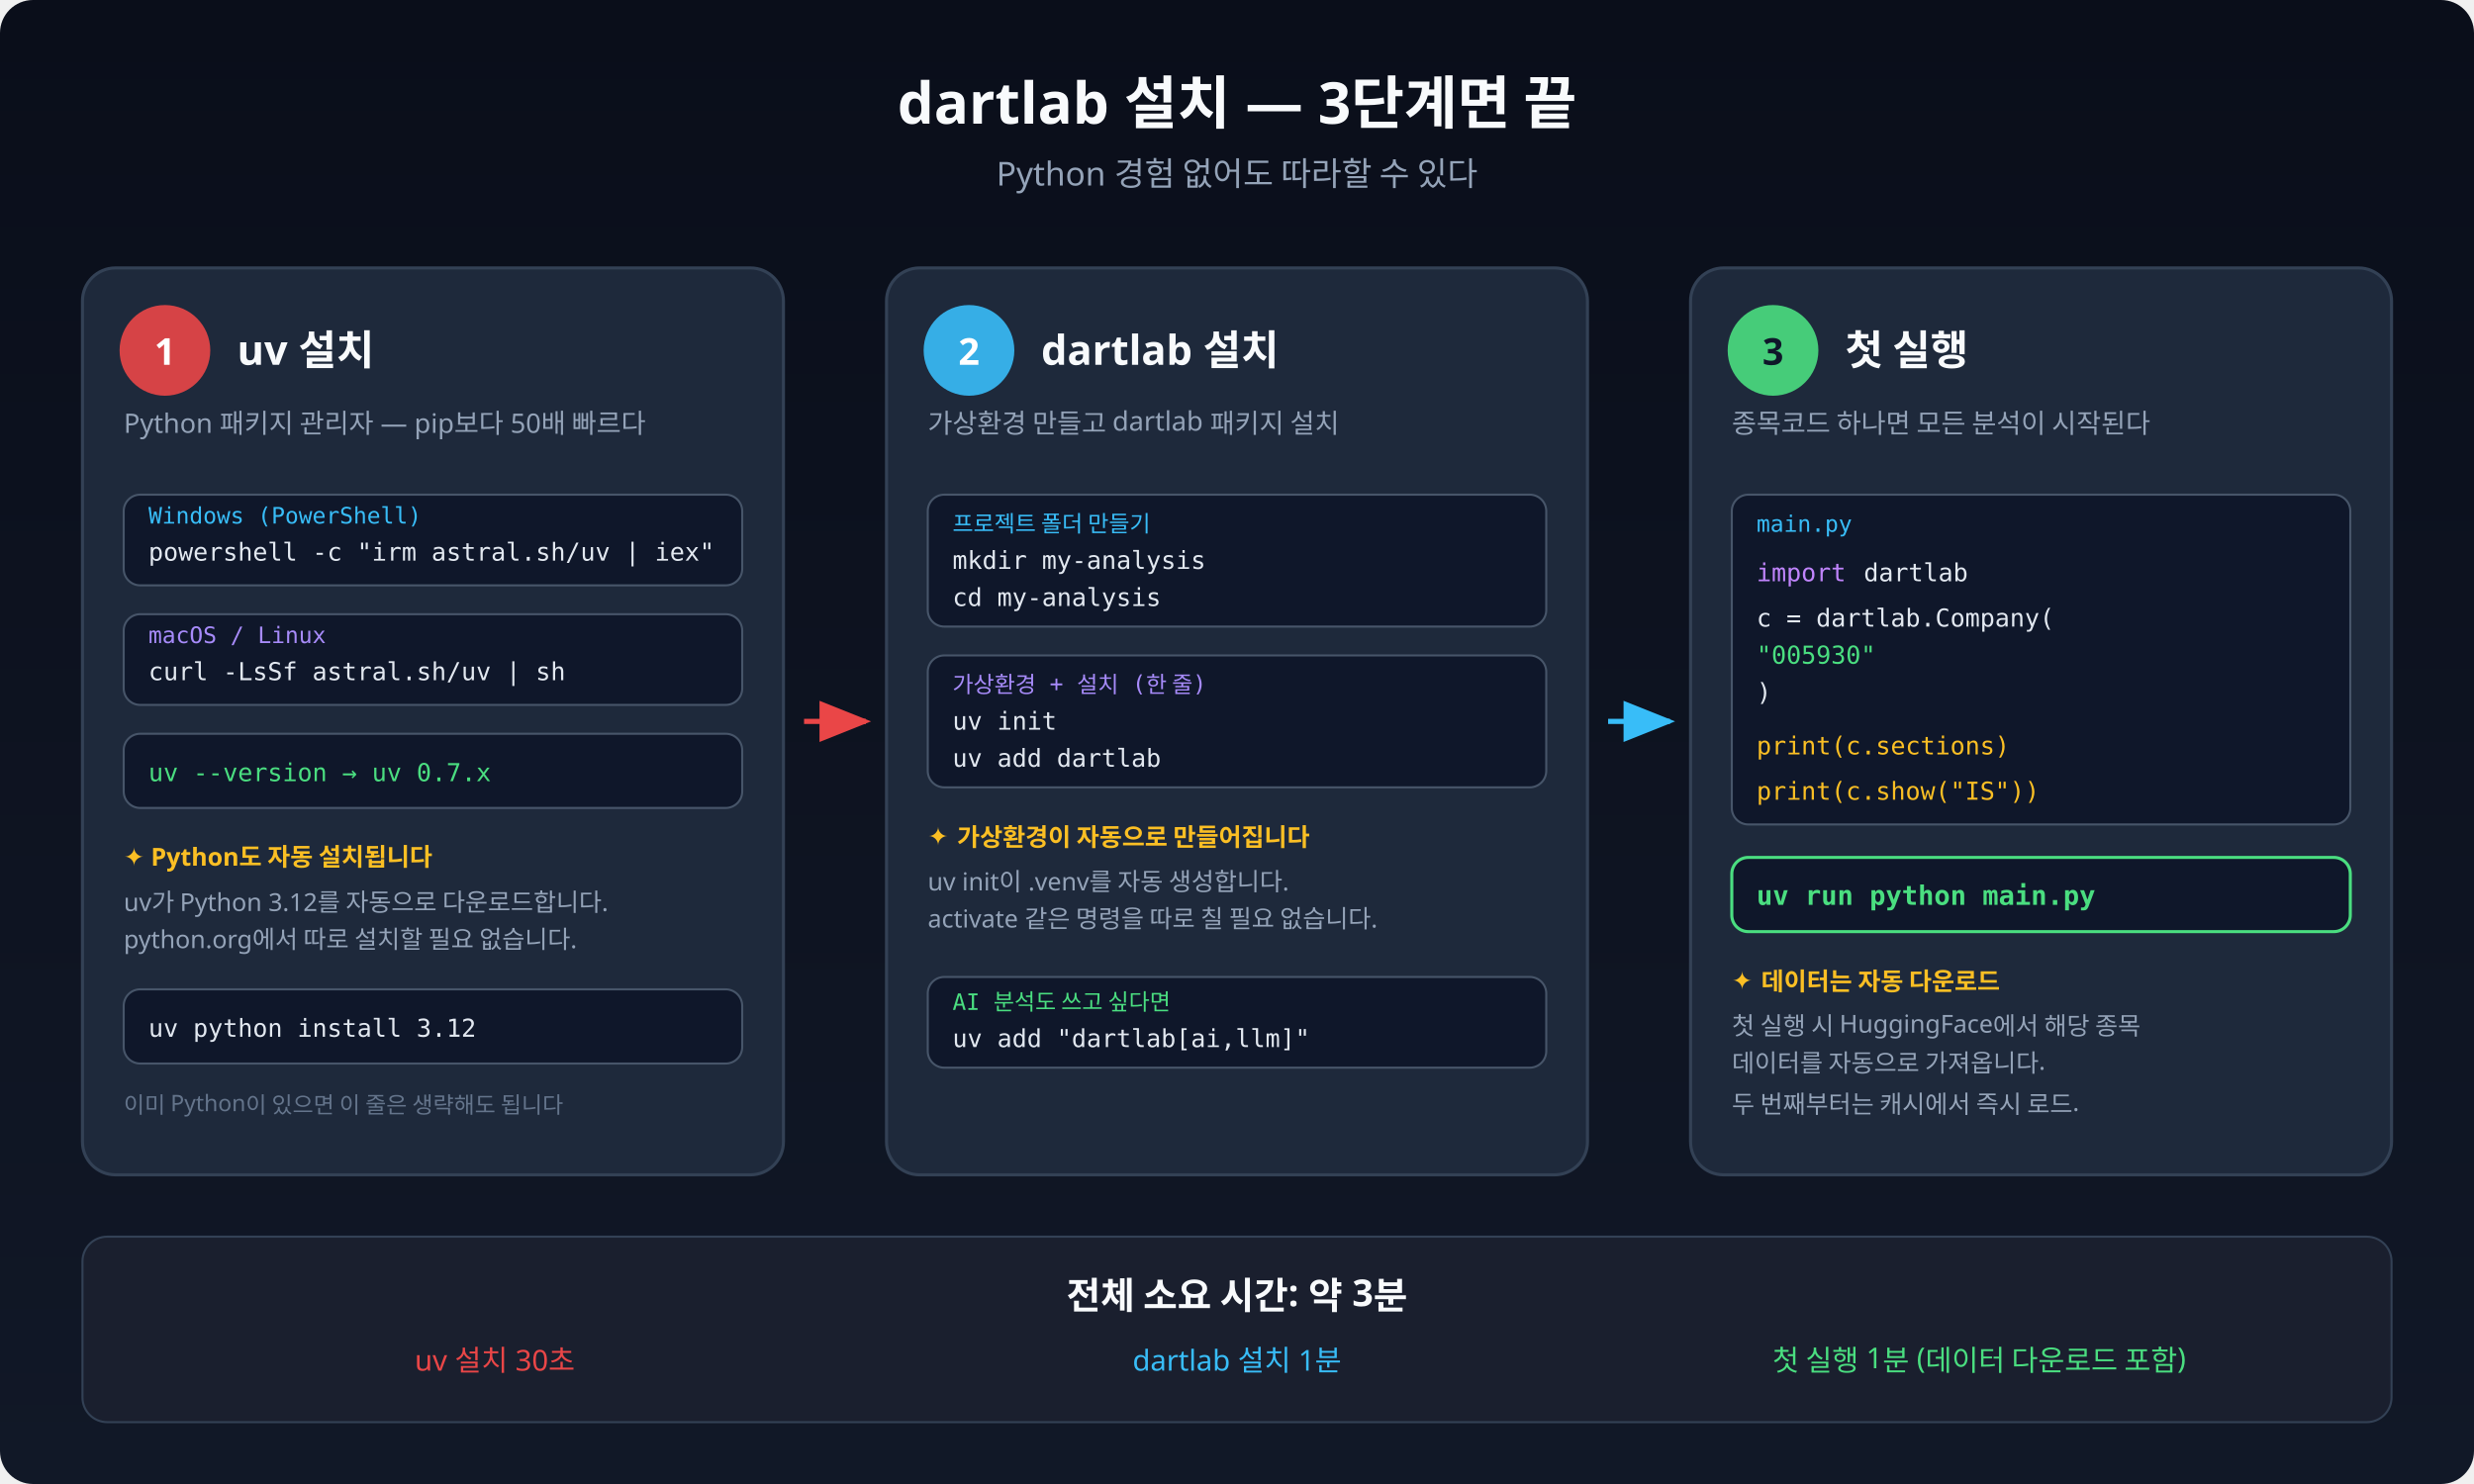
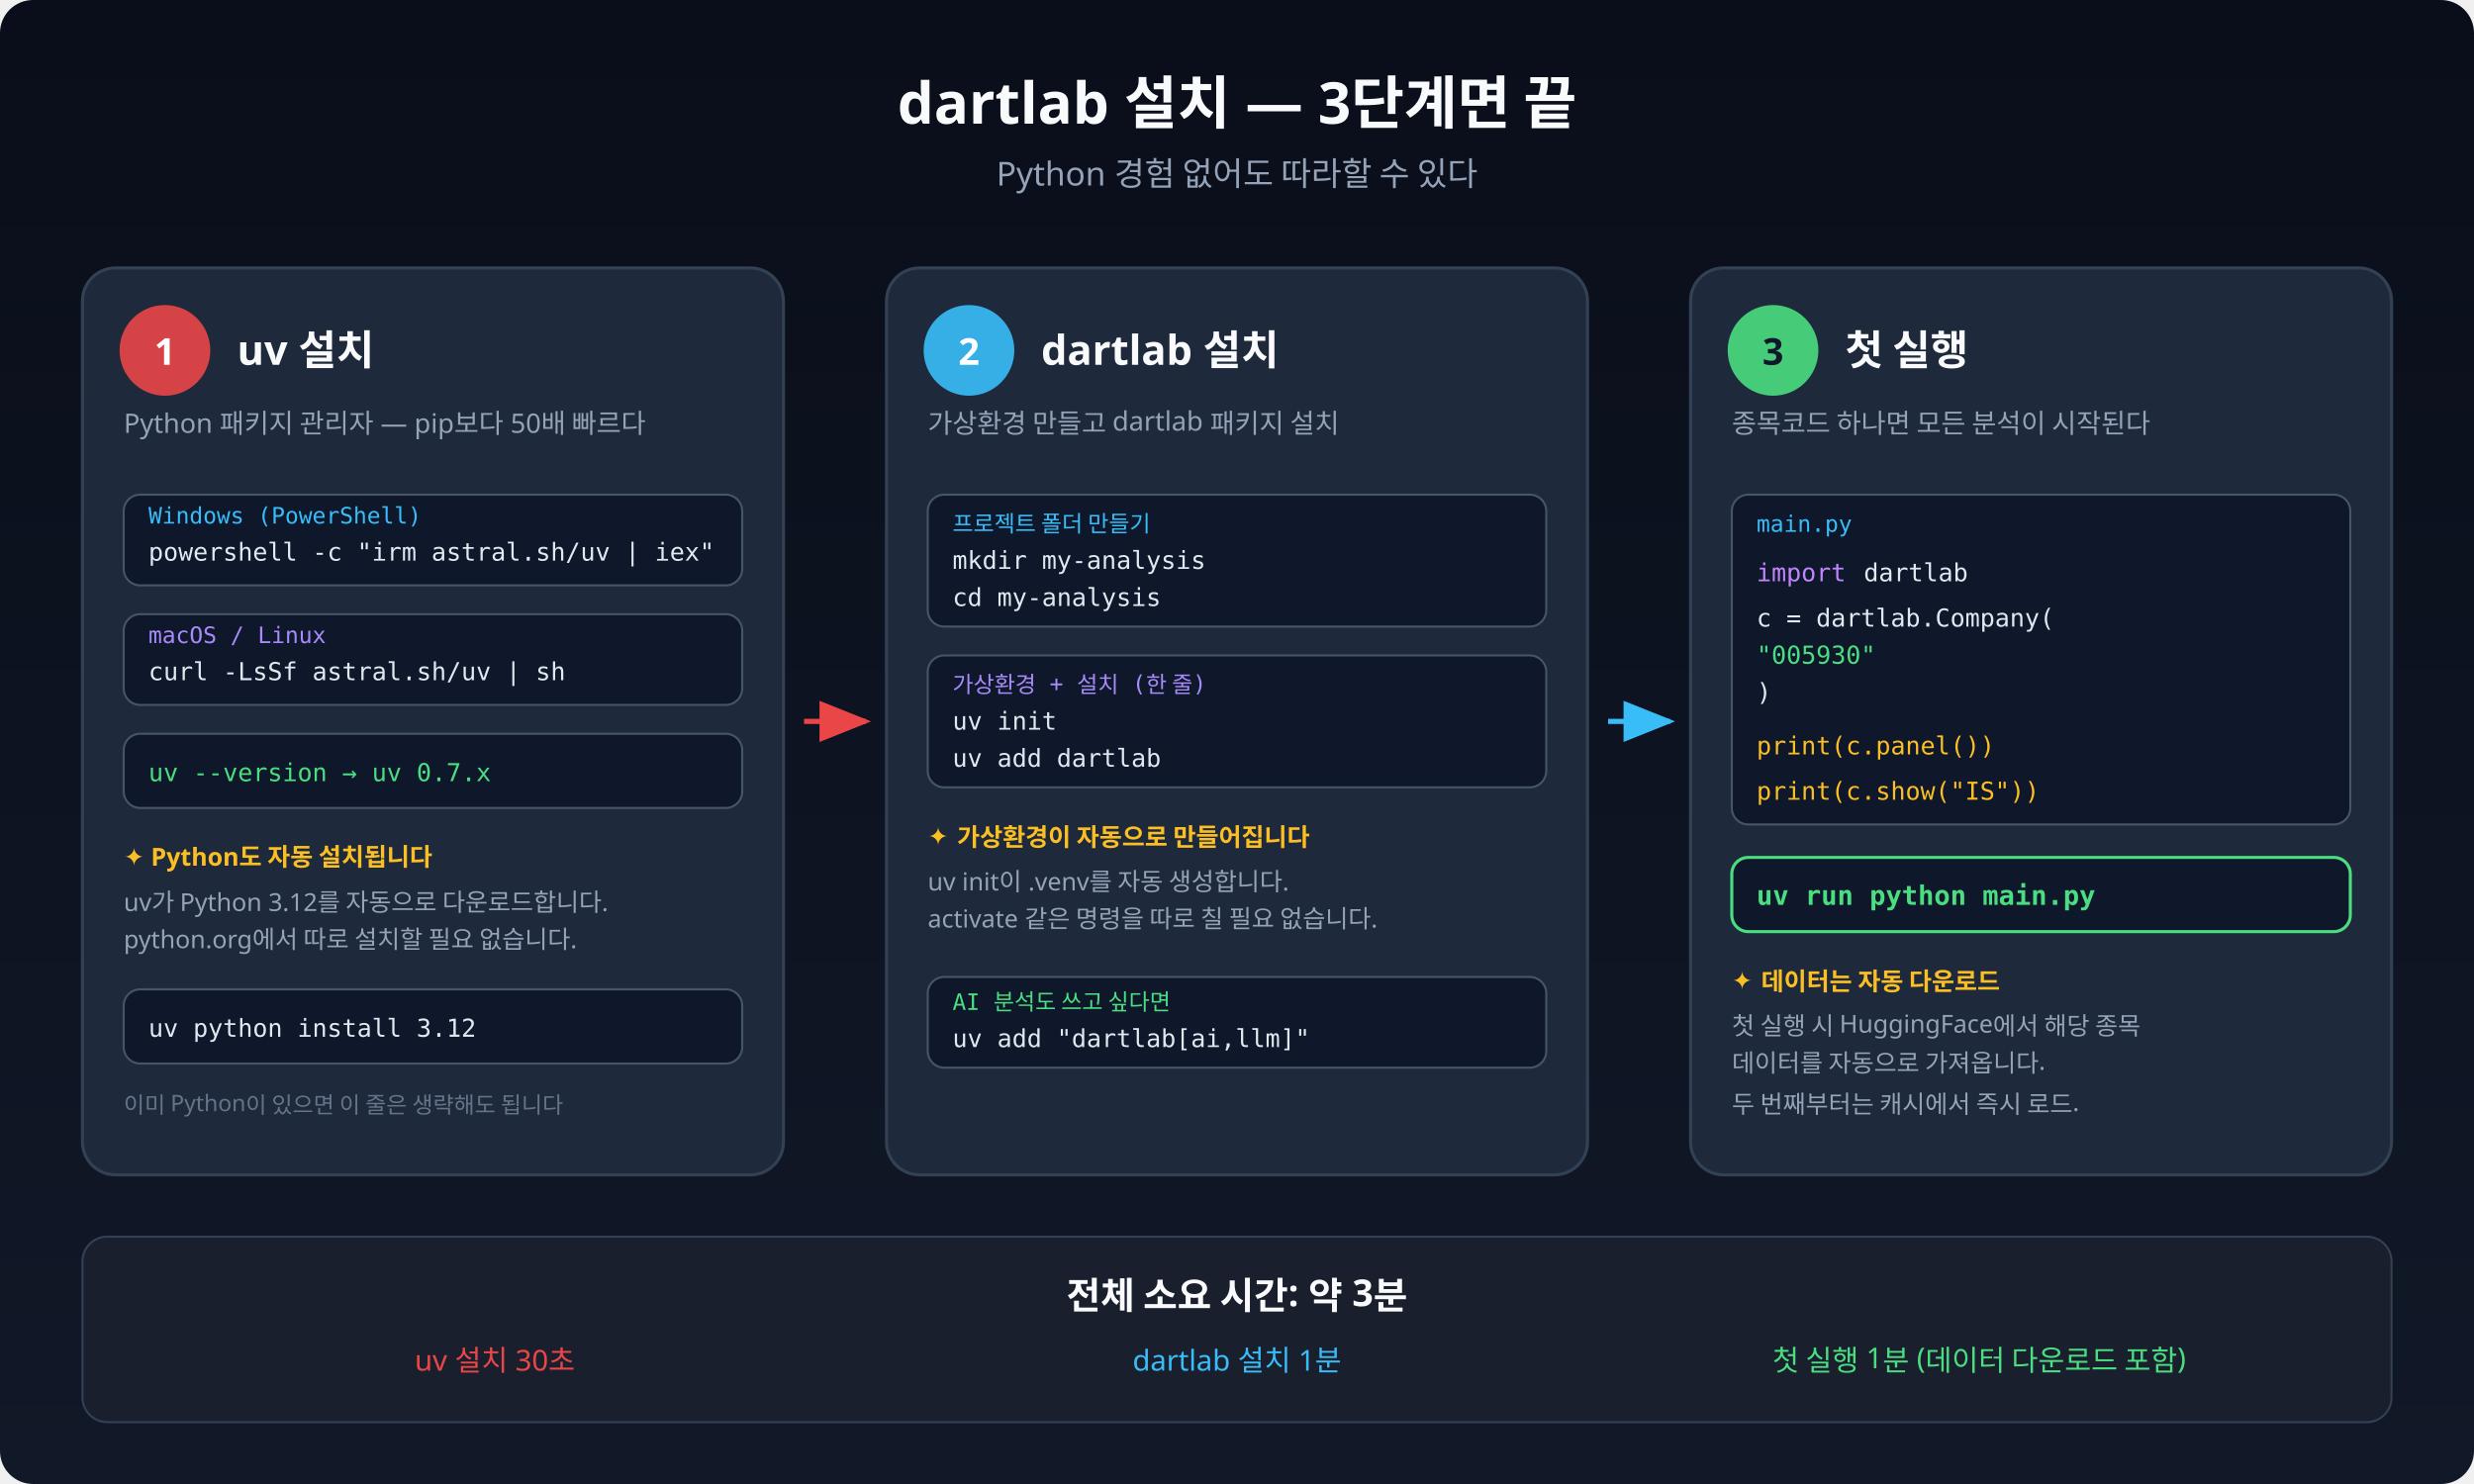
<svg xmlns="http://www.w3.org/2000/svg" viewBox="0 0 1200 720">
  <defs>
    <linearGradient id="bg123" x1="0" y1="0" x2="0" y2="1">
      <stop offset="0%" stop-color="#0a0e1a" />
      <stop offset="100%" stop-color="#111827" />
    </linearGradient>
    <filter id="glow123">
      <feGaussianBlur stdDeviation="3" result="blur" />
      <feMerge>
        <feMergeNode in="blur" />
        <feMergeNode in="SourceGraphic" />
      </feMerge>
    </filter>
  </defs>
  <rect width="1200" height="720" fill="url(#bg123)" rx="16" />
  <text x="600" y="60" text-anchor="middle" fill="#f8fafc" font-family="system-ui, sans-serif" font-size="28" font-weight="700">dartlab 설치 — 3단계면 끝</text>
  <text x="600" y="90" text-anchor="middle" fill="#94a3b8" font-family="system-ui, sans-serif" font-size="16">Python 경험 없어도 따라할 수 있다</text>
  <rect x="40" y="130" width="340" height="440" rx="16" fill="#1e293b" stroke="#334155" stroke-width="1.5" />
  <circle cx="80" cy="170" r="22" fill="#ea4647" opacity="0.9" />
  <text x="80" y="177" text-anchor="middle" fill="white" font-family="system-ui, sans-serif" font-size="18" font-weight="700">1</text>
  <text x="115" y="177" fill="#f8fafc" font-family="system-ui, sans-serif" font-size="20" font-weight="700">uv 설치</text>
  <text x="60" y="210" fill="#94a3b8" font-family="system-ui, sans-serif" font-size="13">Python 패키지 관리자 — pip보다 50배 빠르다</text>
  <rect x="60" y="240" width="300" height="44" rx="8" fill="#0f172a" stroke="#475569" stroke-width="1" />
  <text x="72" y="254" fill="#38bdf8" font-family="monospace" font-size="11">Windows (PowerShell)</text>
  <text x="72" y="272" fill="#e2e8f0" font-family="monospace" font-size="12">powershell -c "irm astral.sh/uv | iex"</text>
  <rect x="60" y="298" width="300" height="44" rx="8" fill="#0f172a" stroke="#475569" stroke-width="1" />
  <text x="72" y="312" fill="#a78bfa" font-family="monospace" font-size="11">macOS / Linux</text>
  <text x="72" y="330" fill="#e2e8f0" font-family="monospace" font-size="12">curl -LsSf astral.sh/uv | sh</text>
  <rect x="60" y="356" width="300" height="36" rx="8" fill="#0f172a" stroke="#475569" stroke-width="1" />
  <text x="72" y="379" fill="#4ade80" font-family="monospace" font-size="12">uv --version  → uv 0.7.x</text>
  <text x="60" y="420" fill="#fbbf24" font-family="system-ui, sans-serif" font-size="12" font-weight="600">✦ Python도 자동 설치됩니다</text>
  <text x="60" y="442" fill="#94a3b8" font-family="system-ui, sans-serif" font-size="12">uv가 Python 3.12를 자동으로 다운로드합니다.</text>
  <text x="60" y="460" fill="#94a3b8" font-family="system-ui, sans-serif" font-size="12">python.org에서 따로 설치할 필요 없습니다.</text>
  <rect x="60" y="480" width="300" height="36" rx="8" fill="#0f172a" stroke="#475569" stroke-width="1" />
  <text x="72" y="503" fill="#e2e8f0" font-family="monospace" font-size="12">uv python install 3.12</text>
  <text x="60" y="540" fill="#64748b" font-family="system-ui, sans-serif" font-size="11">이미 Python이 있으면 이 줄은 생략해도 됩니다</text>
  <line x1="390" y1="350" x2="420" y2="350" stroke="#ea4647" stroke-width="2.5" marker-end="url(#arrow123)" />
  <defs>
    <marker id="arrow123" markerWidth="10" markerHeight="8" refX="9" refY="4" orient="auto">
      <path d="M0,0 L10,4 L0,8" fill="#ea4647" />
    </marker>
  </defs>
  <rect x="430" y="130" width="340" height="440" rx="16" fill="#1e293b" stroke="#334155" stroke-width="1.5" />
  <circle cx="470" cy="170" r="22" fill="#38bdf8" opacity="0.9" />
  <text x="470" y="177" text-anchor="middle" fill="white" font-family="system-ui, sans-serif" font-size="18" font-weight="700">2</text>
  <text x="505" y="177" fill="#f8fafc" font-family="system-ui, sans-serif" font-size="20" font-weight="700">dartlab 설치</text>
  <text x="450" y="210" fill="#94a3b8" font-family="system-ui, sans-serif" font-size="13">가상환경 만들고 dartlab 패키지 설치</text>
  <rect x="450" y="240" width="300" height="64" rx="8" fill="#0f172a" stroke="#475569" stroke-width="1" />
  <text x="462" y="258" fill="#38bdf8" font-family="monospace" font-size="11">프로젝트 폴더 만들기</text>
  <text x="462" y="276" fill="#e2e8f0" font-family="monospace" font-size="12">mkdir my-analysis</text>
  <text x="462" y="294" fill="#e2e8f0" font-family="monospace" font-size="12">cd my-analysis</text>
  <rect x="450" y="318" width="300" height="64" rx="8" fill="#0f172a" stroke="#475569" stroke-width="1" />
  <text x="462" y="336" fill="#a78bfa" font-family="monospace" font-size="11">가상환경 + 설치 (한 줄)</text>
  <text x="462" y="354" fill="#e2e8f0" font-family="monospace" font-size="12">uv init</text>
  <text x="462" y="372" fill="#e2e8f0" font-family="monospace" font-size="12">uv add dartlab</text>
  <text x="450" y="410" fill="#fbbf24" font-family="system-ui, sans-serif" font-size="12" font-weight="600">✦ 가상환경이 자동으로 만들어집니다</text>
  <text x="450" y="432" fill="#94a3b8" font-family="system-ui, sans-serif" font-size="12">uv init이 .venv를 자동 생성합니다.</text>
  <text x="450" y="450" fill="#94a3b8" font-family="system-ui, sans-serif" font-size="12">activate 같은 명령을 따로 칠 필요 없습니다.</text>
  <rect x="450" y="474" width="300" height="44" rx="8" fill="#0f172a" stroke="#475569" stroke-width="1" />
  <text x="462" y="490" fill="#4ade80" font-family="monospace" font-size="11">AI 분석도 쓰고 싶다면</text>
  <text x="462" y="508" fill="#e2e8f0" font-family="monospace" font-size="12">uv add "dartlab[ai,llm]"</text>
  <line x1="780" y1="350" x2="810" y2="350" stroke="#38bdf8" stroke-width="2.5" marker-end="url(#arrow123b)" />
  <defs>
    <marker id="arrow123b" markerWidth="10" markerHeight="8" refX="9" refY="4" orient="auto">
      <path d="M0,0 L10,4 L0,8" fill="#38bdf8" />
    </marker>
  </defs>
  <rect x="820" y="130" width="340" height="440" rx="16" fill="#1e293b" stroke="#334155" stroke-width="1.5" />
  <circle cx="860" cy="170" r="22" fill="#4ade80" opacity="0.9" />
  <text x="860" y="177" text-anchor="middle" fill="#0f172a" font-family="system-ui, sans-serif" font-size="18" font-weight="700">3</text>
  <text x="895" y="177" fill="#f8fafc" font-family="system-ui, sans-serif" font-size="20" font-weight="700">첫 실행</text>
  <text x="840" y="210" fill="#94a3b8" font-family="system-ui, sans-serif" font-size="13">종목코드 하나면 모든 분석이 시작된다</text>
  <rect x="840" y="240" width="300" height="160" rx="8" fill="#0f172a" stroke="#475569" stroke-width="1" />
  <text x="852" y="258" fill="#38bdf8" font-family="monospace" font-size="11">main.py</text>
  <text x="852" y="282" fill="#c084fc" font-family="monospace" font-size="12">import</text>
  <text x="904" y="282" fill="#e2e8f0" font-family="monospace" font-size="12"> dartlab</text>
  <text x="852" y="304" fill="#e2e8f0" font-family="monospace" font-size="12">c = dartlab.Company(</text>
  <text x="852" y="322" fill="#4ade80" font-family="monospace" font-size="12">    "005930"</text>
  <text x="852" y="340" fill="#e2e8f0" font-family="monospace" font-size="12">)</text>
-   <text x="852" y="366" fill="#fbbf24" font-family="monospace" font-size="12">print(c.sections)</text>
+   <text x="852" y="366" fill="#fbbf24" font-family="monospace" font-size="12">print(c.panel())</text>
  <text x="852" y="388" fill="#fbbf24" font-family="monospace" font-size="12">print(c.show("IS"))</text>
  <rect x="840" y="416" width="300" height="36" rx="8" fill="#0f172a" stroke="#4ade80" stroke-width="1.5" />
  <text x="852" y="439" fill="#4ade80" font-family="monospace" font-size="13" font-weight="600">uv run python main.py</text>
  <text x="840" y="480" fill="#fbbf24" font-family="system-ui, sans-serif" font-size="12" font-weight="600">✦ 데이터는 자동 다운로드</text>
  <text x="840" y="502" fill="#94a3b8" font-family="system-ui, sans-serif" font-size="12">첫 실행 시 HuggingFace에서 해당 종목</text>
  <text x="840" y="520" fill="#94a3b8" font-family="system-ui, sans-serif" font-size="12">데이터를 자동으로 가져옵니다.</text>
  <text x="840" y="540" fill="#94a3b8" font-family="system-ui, sans-serif" font-size="12">두 번째부터는 캐시에서 즉시 로드.</text>
  <rect x="40" y="600" width="1120" height="90" rx="12" fill="#1a1f2e" stroke="#334155" stroke-width="1" />
  <text x="600" y="635" text-anchor="middle" fill="#f8fafc" font-family="system-ui, sans-serif" font-size="18" font-weight="600">전체 소요 시간: 약 3분</text>
  <text x="240" y="665" text-anchor="middle" fill="#ea4647" font-family="system-ui, sans-serif" font-size="14">uv 설치 30초</text>
  <text x="600" y="665" text-anchor="middle" fill="#38bdf8" font-family="system-ui, sans-serif" font-size="14">dartlab 설치 1분</text>
  <text x="960" y="665" text-anchor="middle" fill="#4ade80" font-family="system-ui, sans-serif" font-size="14">첫 실행 1분 (데이터 다운로드 포함)</text>
</svg>
